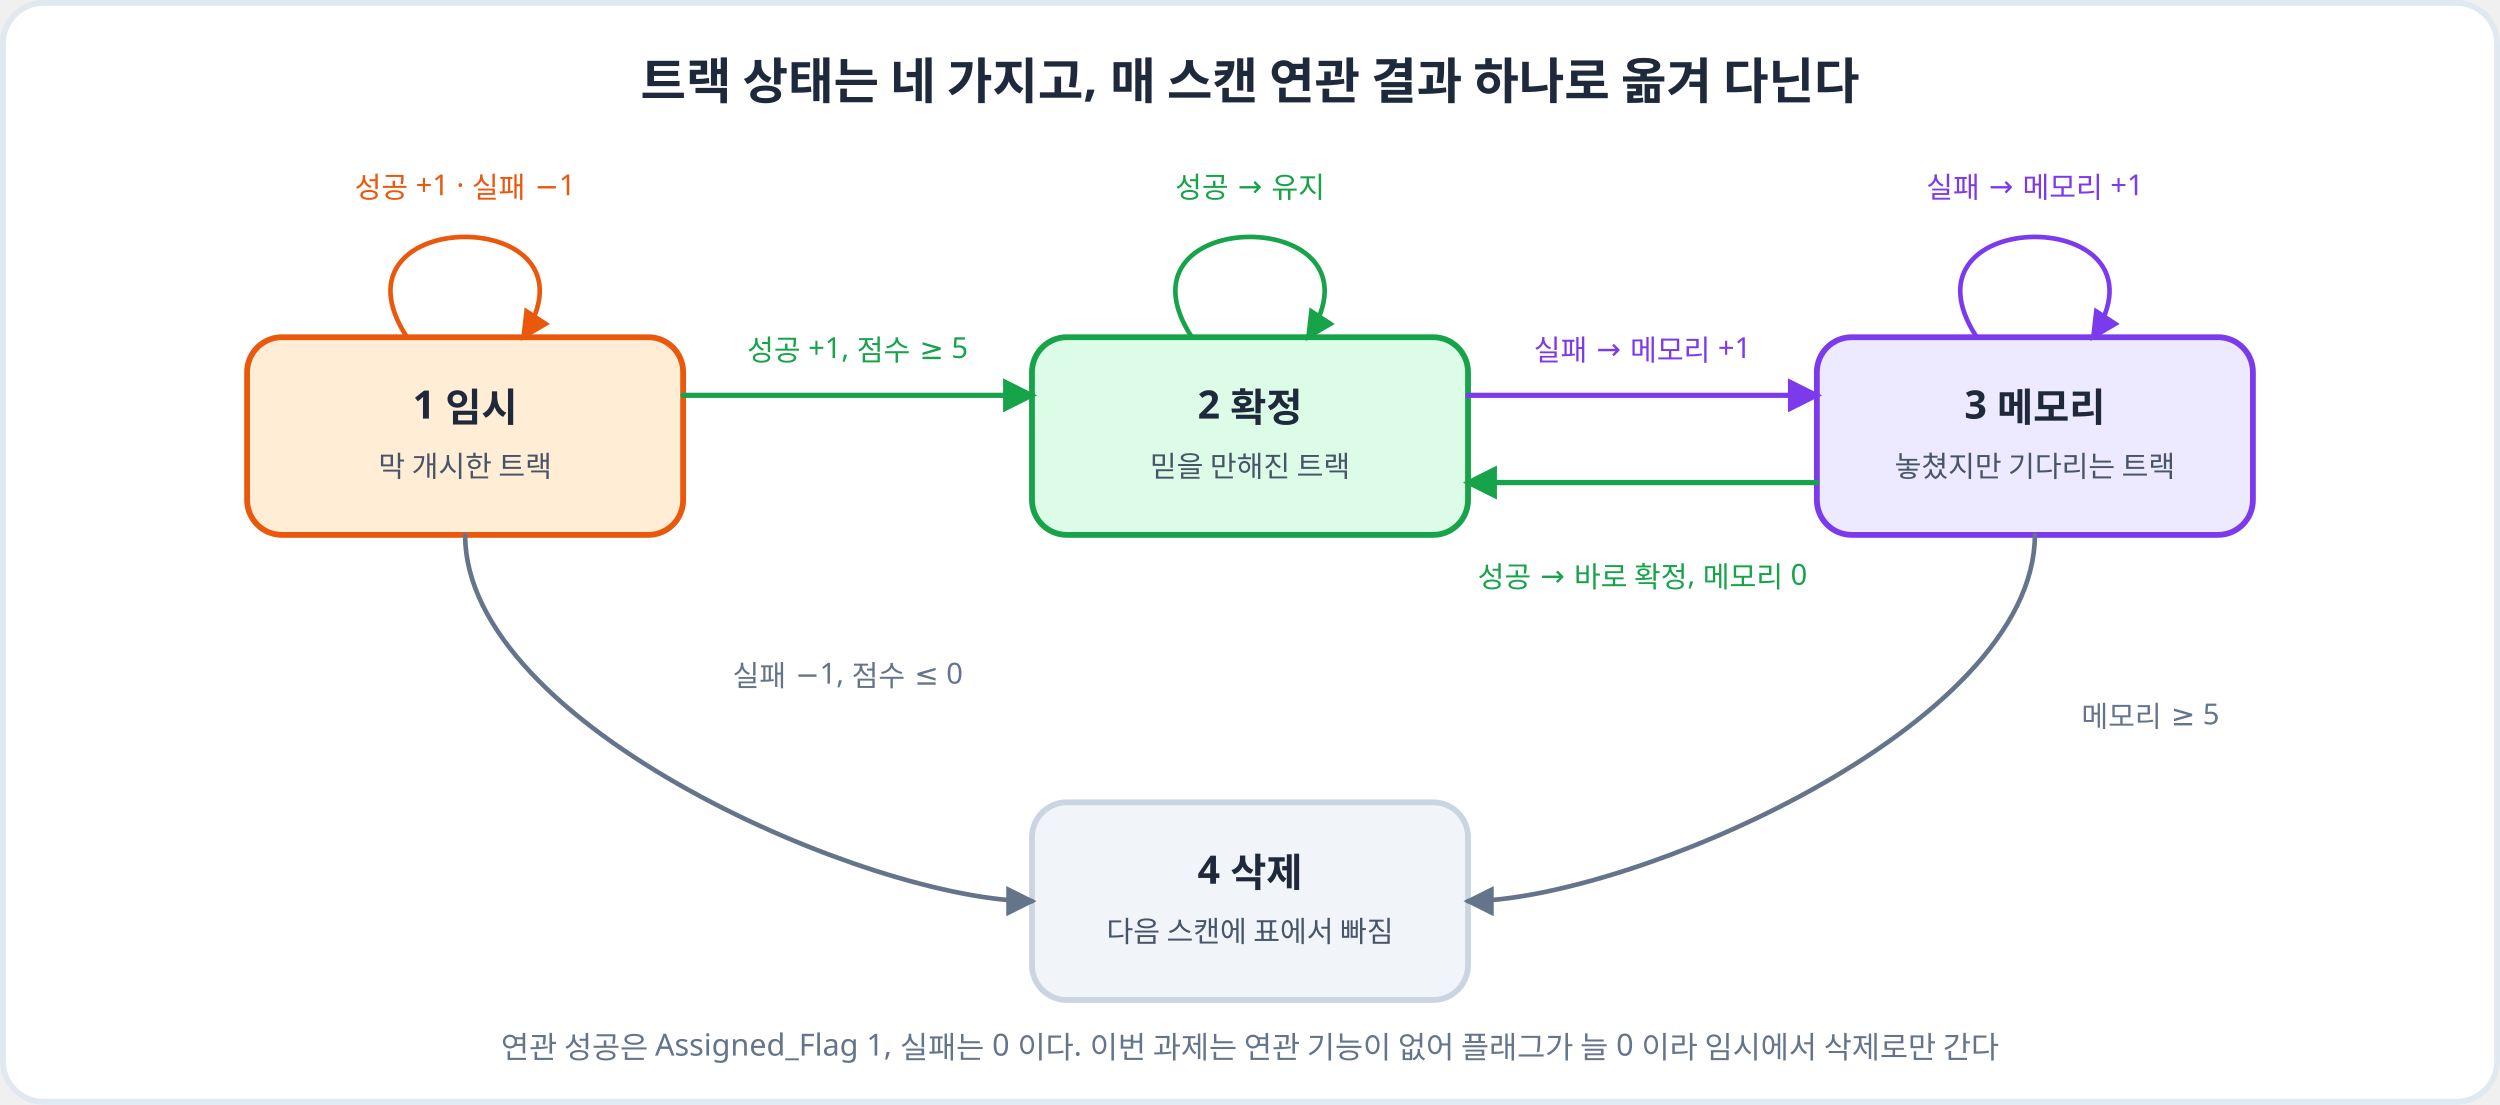
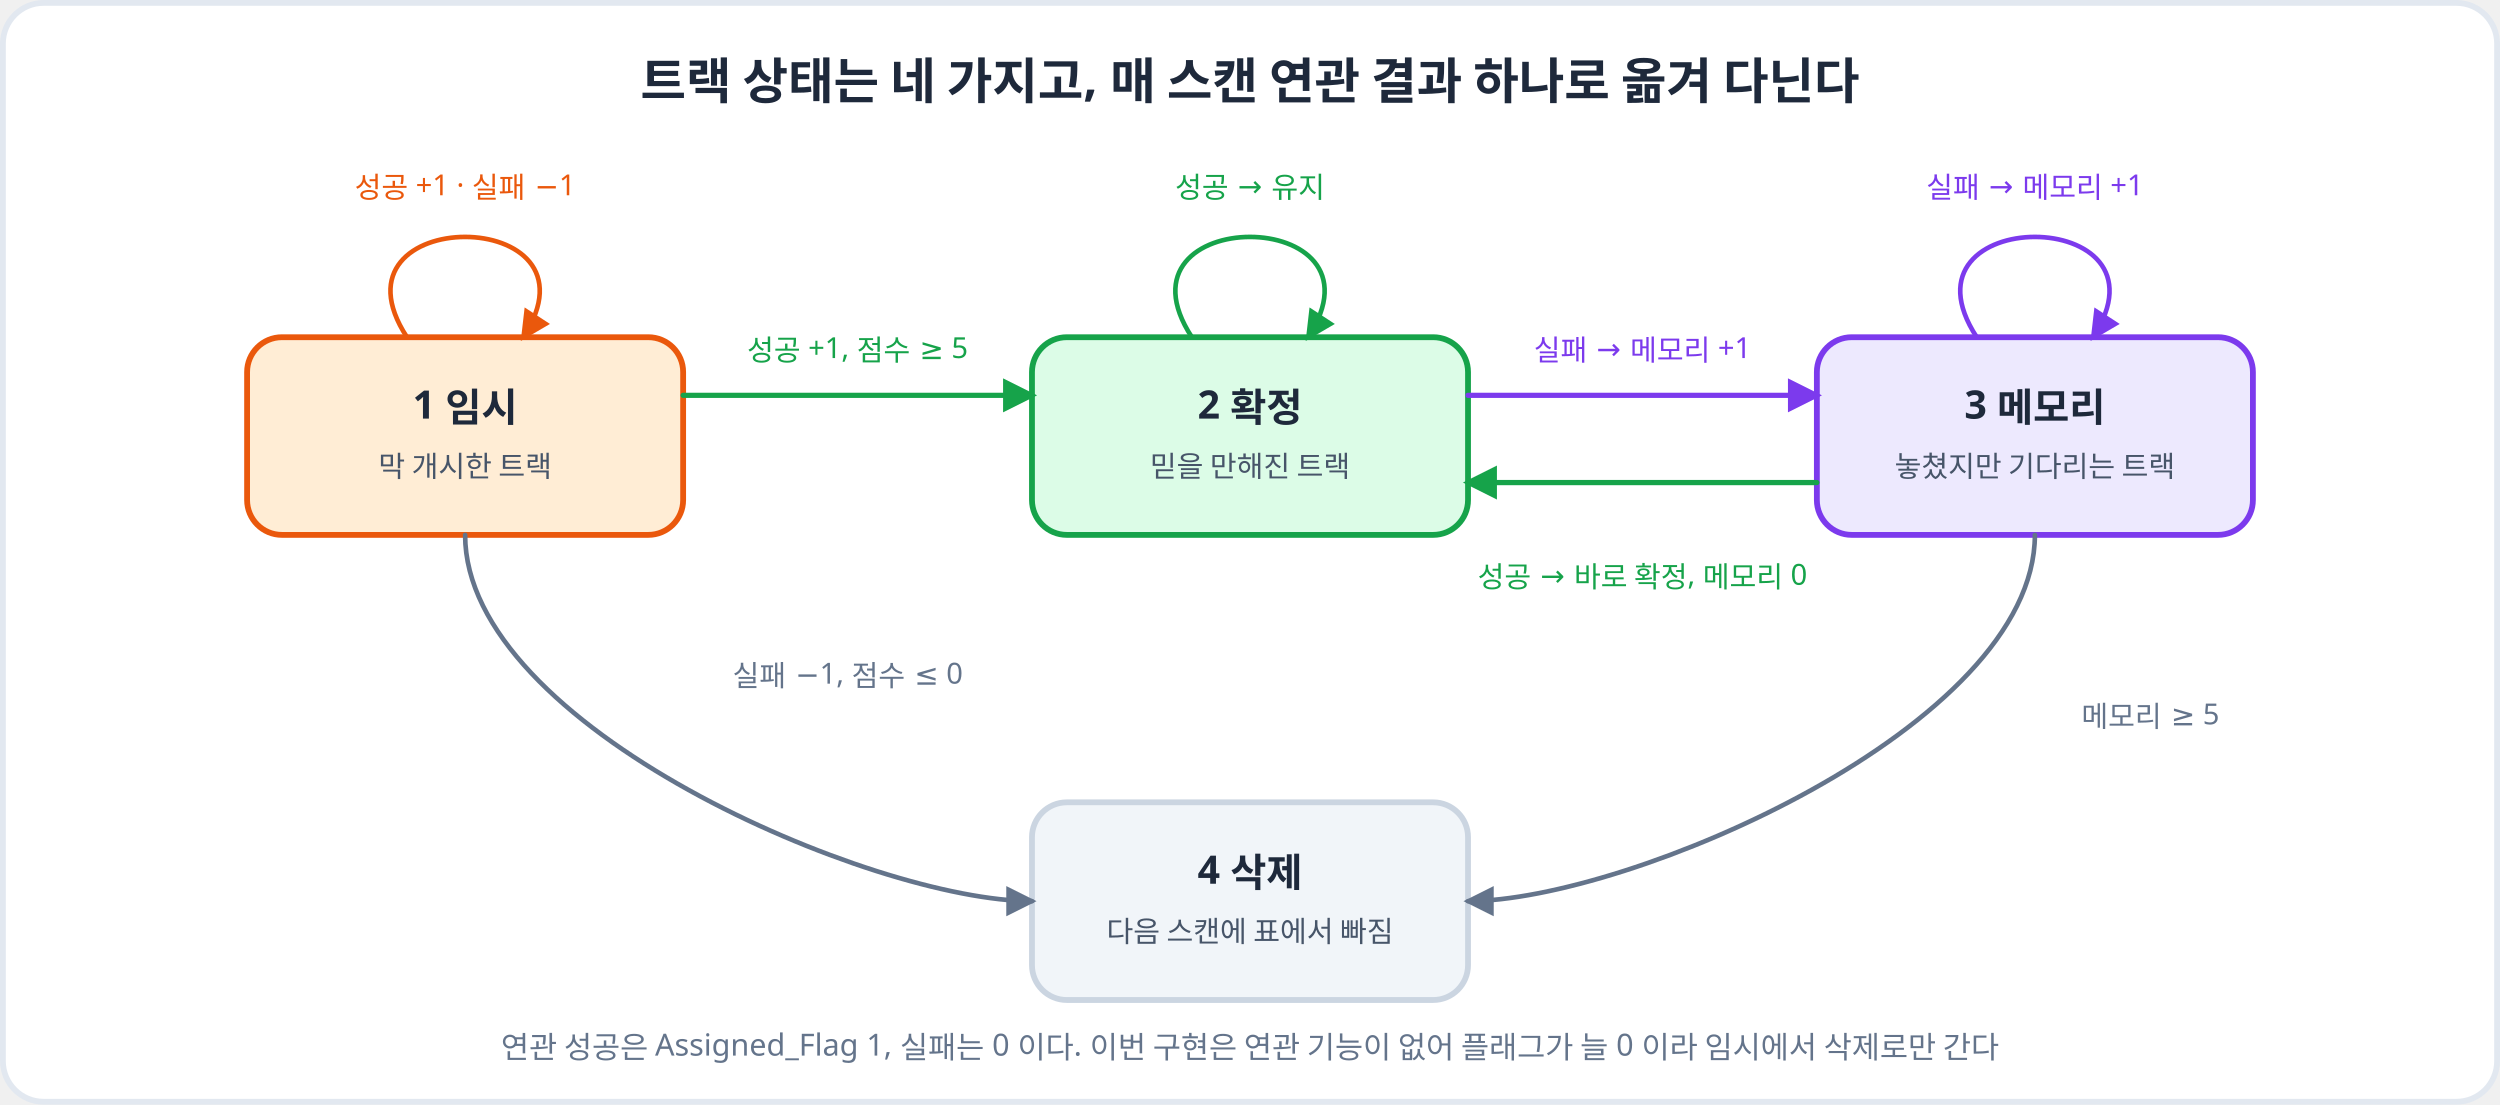
<svg xmlns="http://www.w3.org/2000/svg" width="2580" height="1140" viewBox="0 0 860 380" font-family="Segoe UI, Malgun Gothic, Apple SD Gothic Neo, sans-serif">
  <defs>
    <marker id="ar-mute" viewBox="0 0 10 10" refX="8.5" refY="5" markerWidth="6.5" markerHeight="6.5" orient="auto-start-reverse">
      <path d="M0,0 L10,5 L0,10 z" fill="#64748b" />
    </marker>
    <marker id="ar-blue" viewBox="0 0 10 10" refX="8.5" refY="5" markerWidth="6.5" markerHeight="6.5" orient="auto-start-reverse">
      <path d="M0,0 L10,5 L0,10 z" fill="#2563eb" />
    </marker>
    <marker id="ar-orange" viewBox="0 0 10 10" refX="8.5" refY="5" markerWidth="6.5" markerHeight="6.5" orient="auto-start-reverse">
      <path d="M0,0 L10,5 L0,10 z" fill="#ea580c" />
    </marker>
    <marker id="ar-green" viewBox="0 0 10 10" refX="8.5" refY="5" markerWidth="6.5" markerHeight="6.5" orient="auto-start-reverse">
      <path d="M0,0 L10,5 L0,10 z" fill="#16a34a" />
    </marker>
    <marker id="ar-red" viewBox="0 0 10 10" refX="8.5" refY="5" markerWidth="6.5" markerHeight="6.5" orient="auto-start-reverse">
      <path d="M0,0 L10,5 L0,10 z" fill="#dc2626" />
    </marker>
    <marker id="ar-violet" viewBox="0 0 10 10" refX="8.5" refY="5" markerWidth="6.5" markerHeight="6.5" orient="auto-start-reverse">
      <path d="M0,0 L10,5 L0,10 z" fill="#7c3aed" />
    </marker>
    <marker id="ar-axis" viewBox="0 0 10 10" refX="8.5" refY="5" markerWidth="6.5" markerHeight="6.5" orient="auto-start-reverse">
      <path d="M0,0 L10,5 L0,10 z" fill="#94a3b8" />
    </marker>
    <marker id="ar-sky" viewBox="0 0 10 10" refX="8.5" refY="5" markerWidth="6.5" markerHeight="6.5" orient="auto-start-reverse">
      <path d="M0,0 L10,5 L0,10 z" fill="#0284c7" />
    </marker>
    <marker id="ar-ink" viewBox="0 0 10 10" refX="8.5" refY="5" markerWidth="6.5" markerHeight="6.5" orient="auto-start-reverse">
      <path d="M0,0 L10,5 L0,10 z" fill="#1e293b" />
    </marker>
  </defs>
  <rect x="1" y="1" width="858" height="378" rx="14" fill="#ffffff" stroke="#e2e8f0" stroke-width="2" />
  <text x="430" y="34" font-size="17" fill="#1e293b" text-anchor="middle" font-weight="700">트랙 상태는 네 가지고, 매 스캔 연관 결과 하나로 옮겨 다닌다</text>
  <rect x="85" y="116" width="150" height="68" rx="12" fill="#ffedd5" stroke="#ea580c" stroke-width="2" />
  <text x="160" y="144" font-size="13.5" fill="#1e293b" text-anchor="middle" font-weight="700">1 임시</text>
  <text x="160" y="164" font-size="10" fill="#475569" text-anchor="middle">막 개시한 트랙</text>
  <rect x="355" y="116" width="150" height="68" rx="12" fill="#dcfce7" stroke="#16a34a" stroke-width="2" />
  <text x="430" y="144" font-size="13.5" fill="#1e293b" text-anchor="middle" font-weight="700">2 확정</text>
  <text x="430" y="164" font-size="10" fill="#475569" text-anchor="middle">믿을 만해진 트랙</text>
  <rect x="625" y="116" width="150" height="68" rx="12" fill="#ede9fe" stroke="#7c3aed" stroke-width="2" />
  <text x="700" y="144" font-size="13.5" fill="#1e293b" text-anchor="middle" font-weight="700">3 메모리</text>
  <text x="700" y="164" font-size="10" fill="#475569" text-anchor="middle">놓쳤지만 기다리는 트랙</text>
  <rect x="355" y="276" width="150" height="68" rx="12" fill="#f1f5f9" stroke="#cbd5e1" stroke-width="2" />
  <text x="430" y="304" font-size="13.5" fill="#1e293b" text-anchor="middle" font-weight="700">4 삭제</text>
  <text x="430" y="324" font-size="10" fill="#475569" text-anchor="middle">다음 스캔에 표에서 빠짐</text>
  <line x1="235" y1="136" x2="355" y2="136" stroke="#16a34a" stroke-width="1.8" stroke-linecap="round" marker-end="url(#ar-green)" />
  <text x="295" y="124" font-size="10" fill="#16a34a" text-anchor="middle">성공 +1, 점수 ≥ 5</text>
  <path d="M 140,116 C 110,70 210,70 180,116" fill="none" stroke="#ea580c" stroke-width="1.6" stroke-linecap="round" stroke-linejoin="round" marker-end="url(#ar-orange)" />
  <text x="160" y="68" font-size="10" fill="#ea580c" text-anchor="middle">성공 +1 · 실패 −1</text>
  <path d="M 160,184 C 160,250 300,310 355,310" fill="none" stroke="#64748b" stroke-width="1.6" stroke-linecap="round" stroke-linejoin="round" marker-end="url(#ar-mute)" />
  <text x="252" y="236" font-size="10" fill="#64748b" text-anchor="start">실패 −1, 점수 ≤ 0</text>
  <line x1="505" y1="136" x2="625" y2="136" stroke="#7c3aed" stroke-width="1.8" stroke-linecap="round" marker-end="url(#ar-violet)" />
  <text x="565" y="124" font-size="10" fill="#7c3aed" text-anchor="middle">실패 → 메모리 +1</text>
  <line x1="625" y1="166" x2="505" y2="166" stroke="#16a34a" stroke-width="1.8" stroke-linecap="round" marker-end="url(#ar-green)" />
  <text x="565" y="202" font-size="10" fill="#16a34a" text-anchor="middle">성공 → 바로 확정, 메모리 0</text>
  <path d="M 680,116 C 650,70 750,70 720,116" fill="none" stroke="#7c3aed" stroke-width="1.6" stroke-linecap="round" stroke-linejoin="round" marker-end="url(#ar-violet)" />
  <text x="700" y="68" font-size="10" fill="#7c3aed" text-anchor="middle">실패 → 메모리 +1</text>
  <path d="M 700,184 C 700,250 560,310 505,310" fill="none" stroke="#64748b" stroke-width="1.6" stroke-linecap="round" stroke-linejoin="round" marker-end="url(#ar-mute)" />
  <text x="716" y="250" font-size="10" fill="#64748b" text-anchor="start">메모리 ≥ 5</text>
  <path d="M 410,116 C 380,70 480,70 450,116" fill="none" stroke="#16a34a" stroke-width="1.6" stroke-linecap="round" stroke-linejoin="round" marker-end="url(#ar-green)" />
  <text x="430" y="68" font-size="10" fill="#16a34a" text-anchor="middle">성공 → 유지</text>
-   <text x="430" y="364" font-size="10.5" fill="#64748b" text-anchor="middle">연관 성공은 Assigned_Flag 1, 실패는 0 이다. 이번 과제는 연관 기능이 없어 플래그가 늘 0 이라 임시에서 삭제로만 간다</text>
+   <text x="430" y="364" font-size="10.5" fill="#64748b" text-anchor="middle">연관 성공은 Assigned_Flag 1, 실패는 0 이다. 이번 구현은 연관 기능이 없어 플래그가 늘 0 이라 임시에서 삭제로만 간다</text>
</svg>
